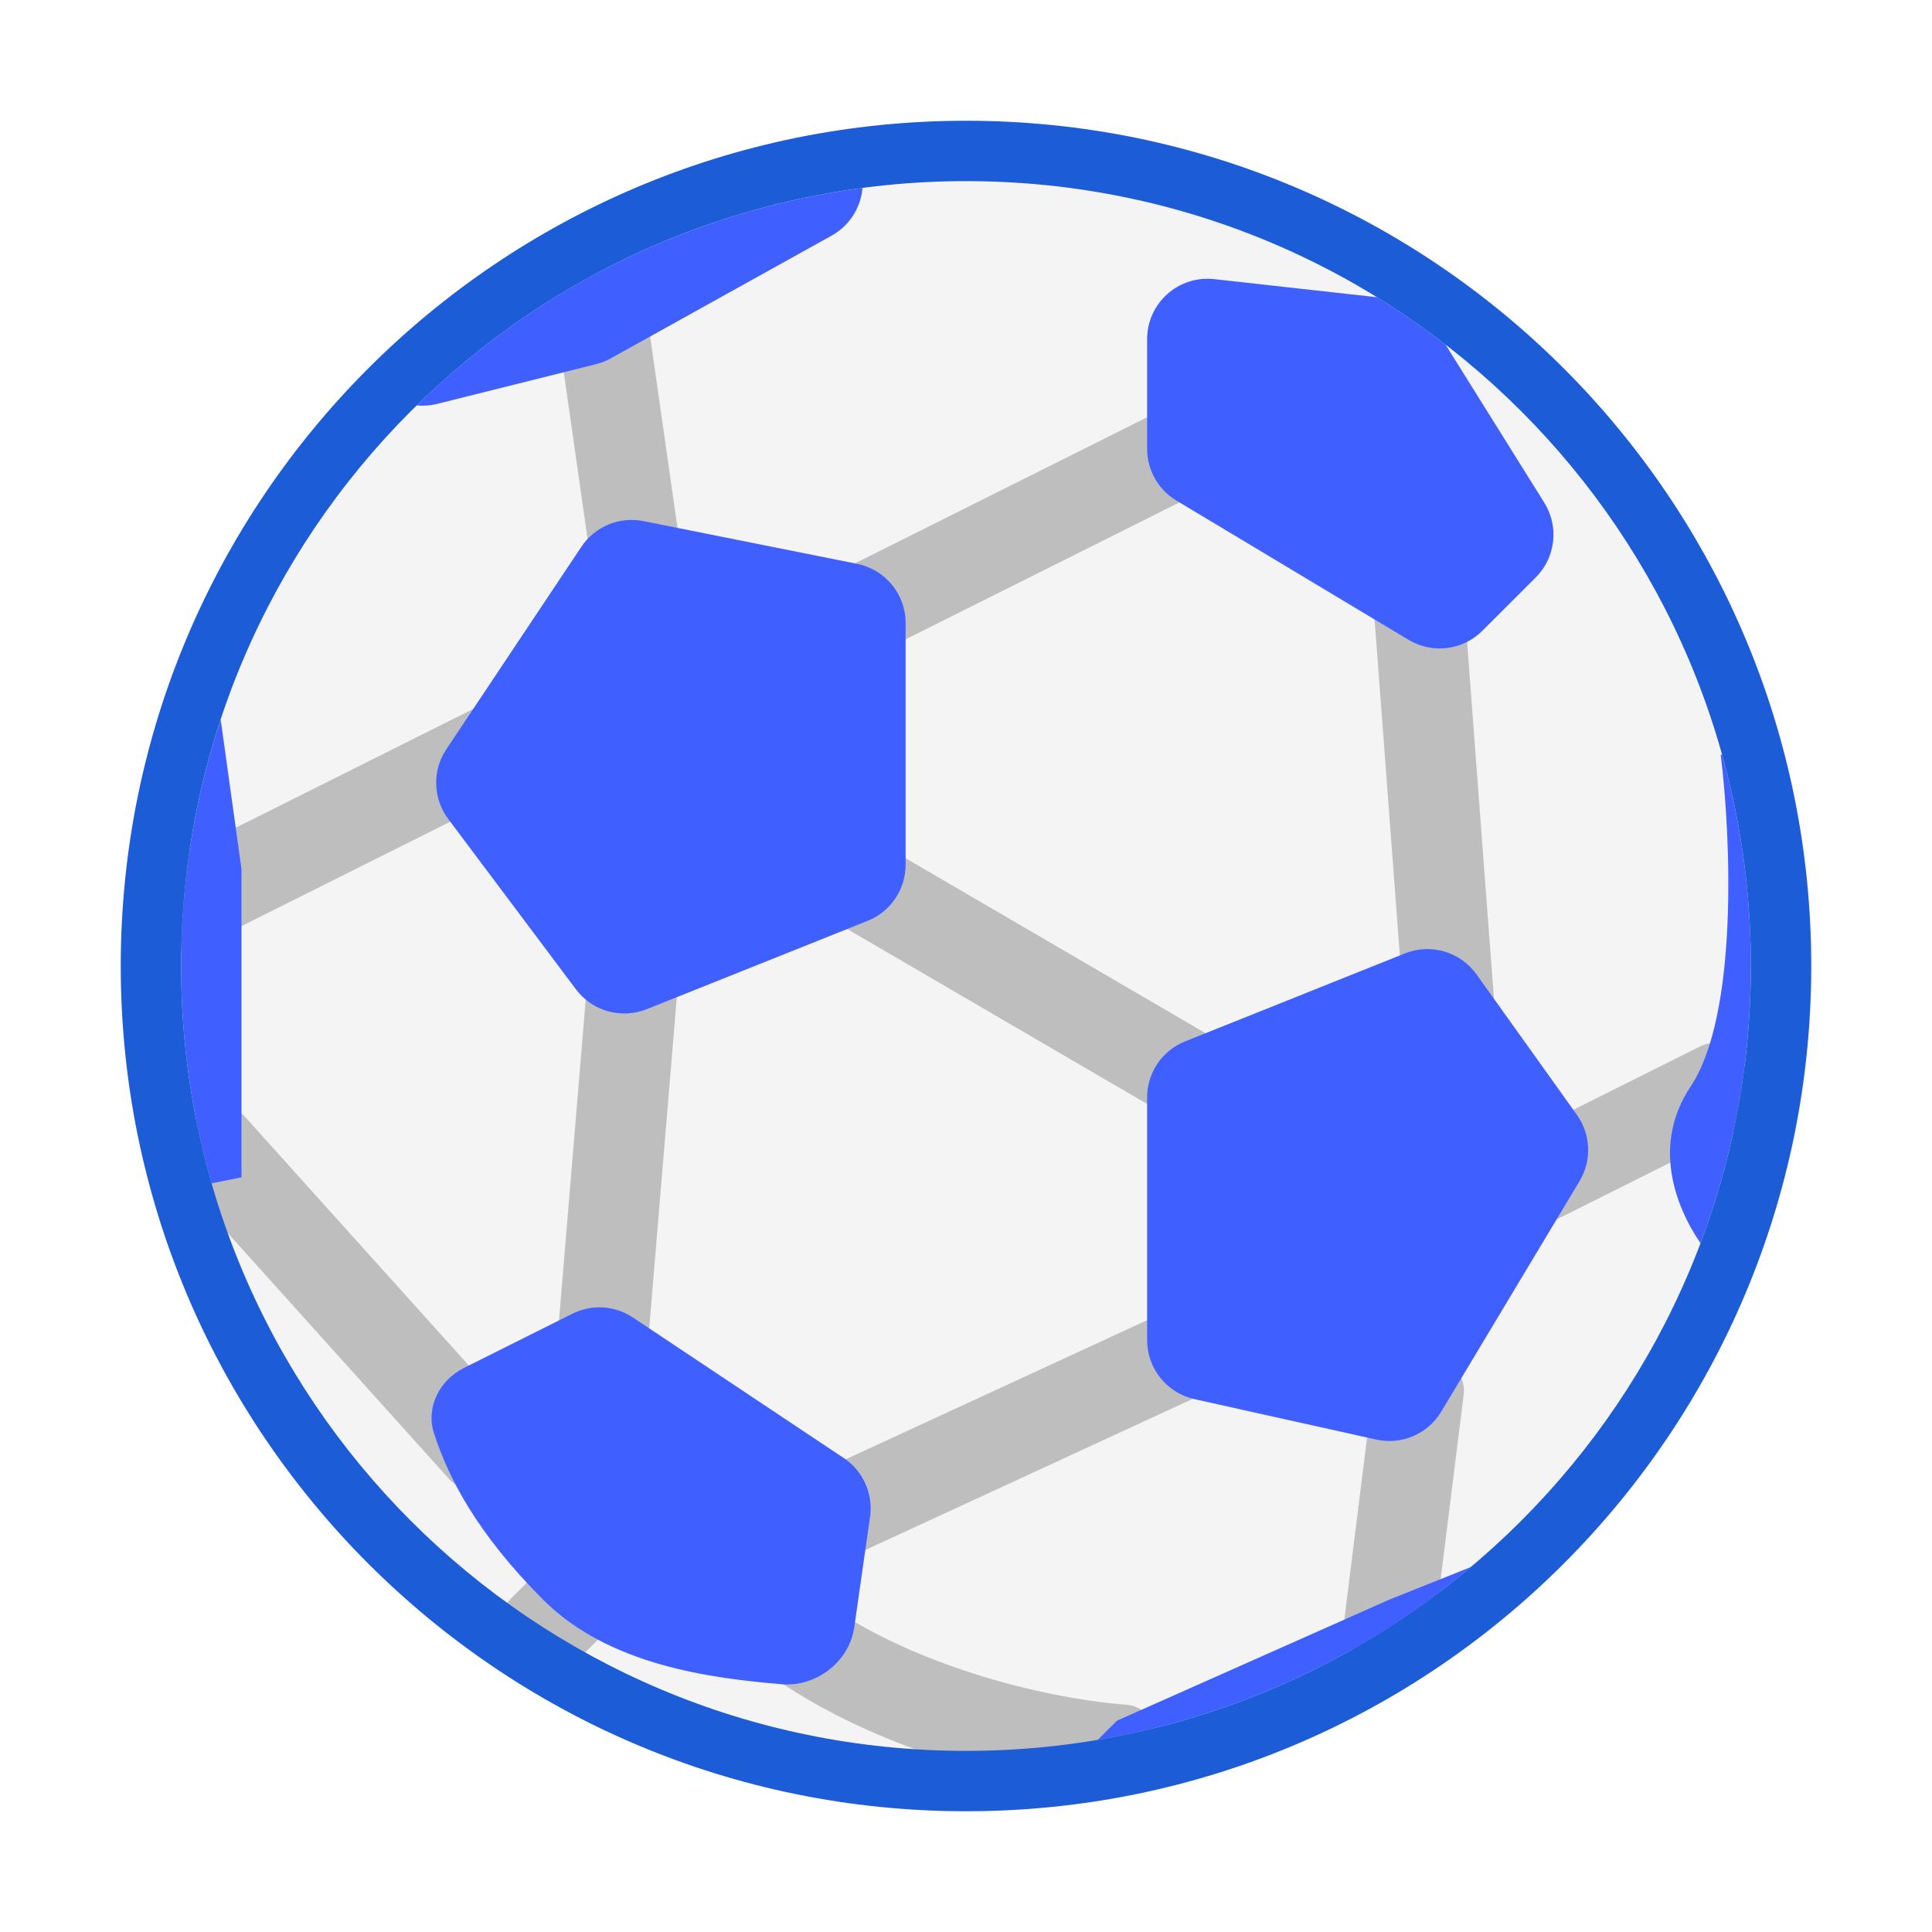
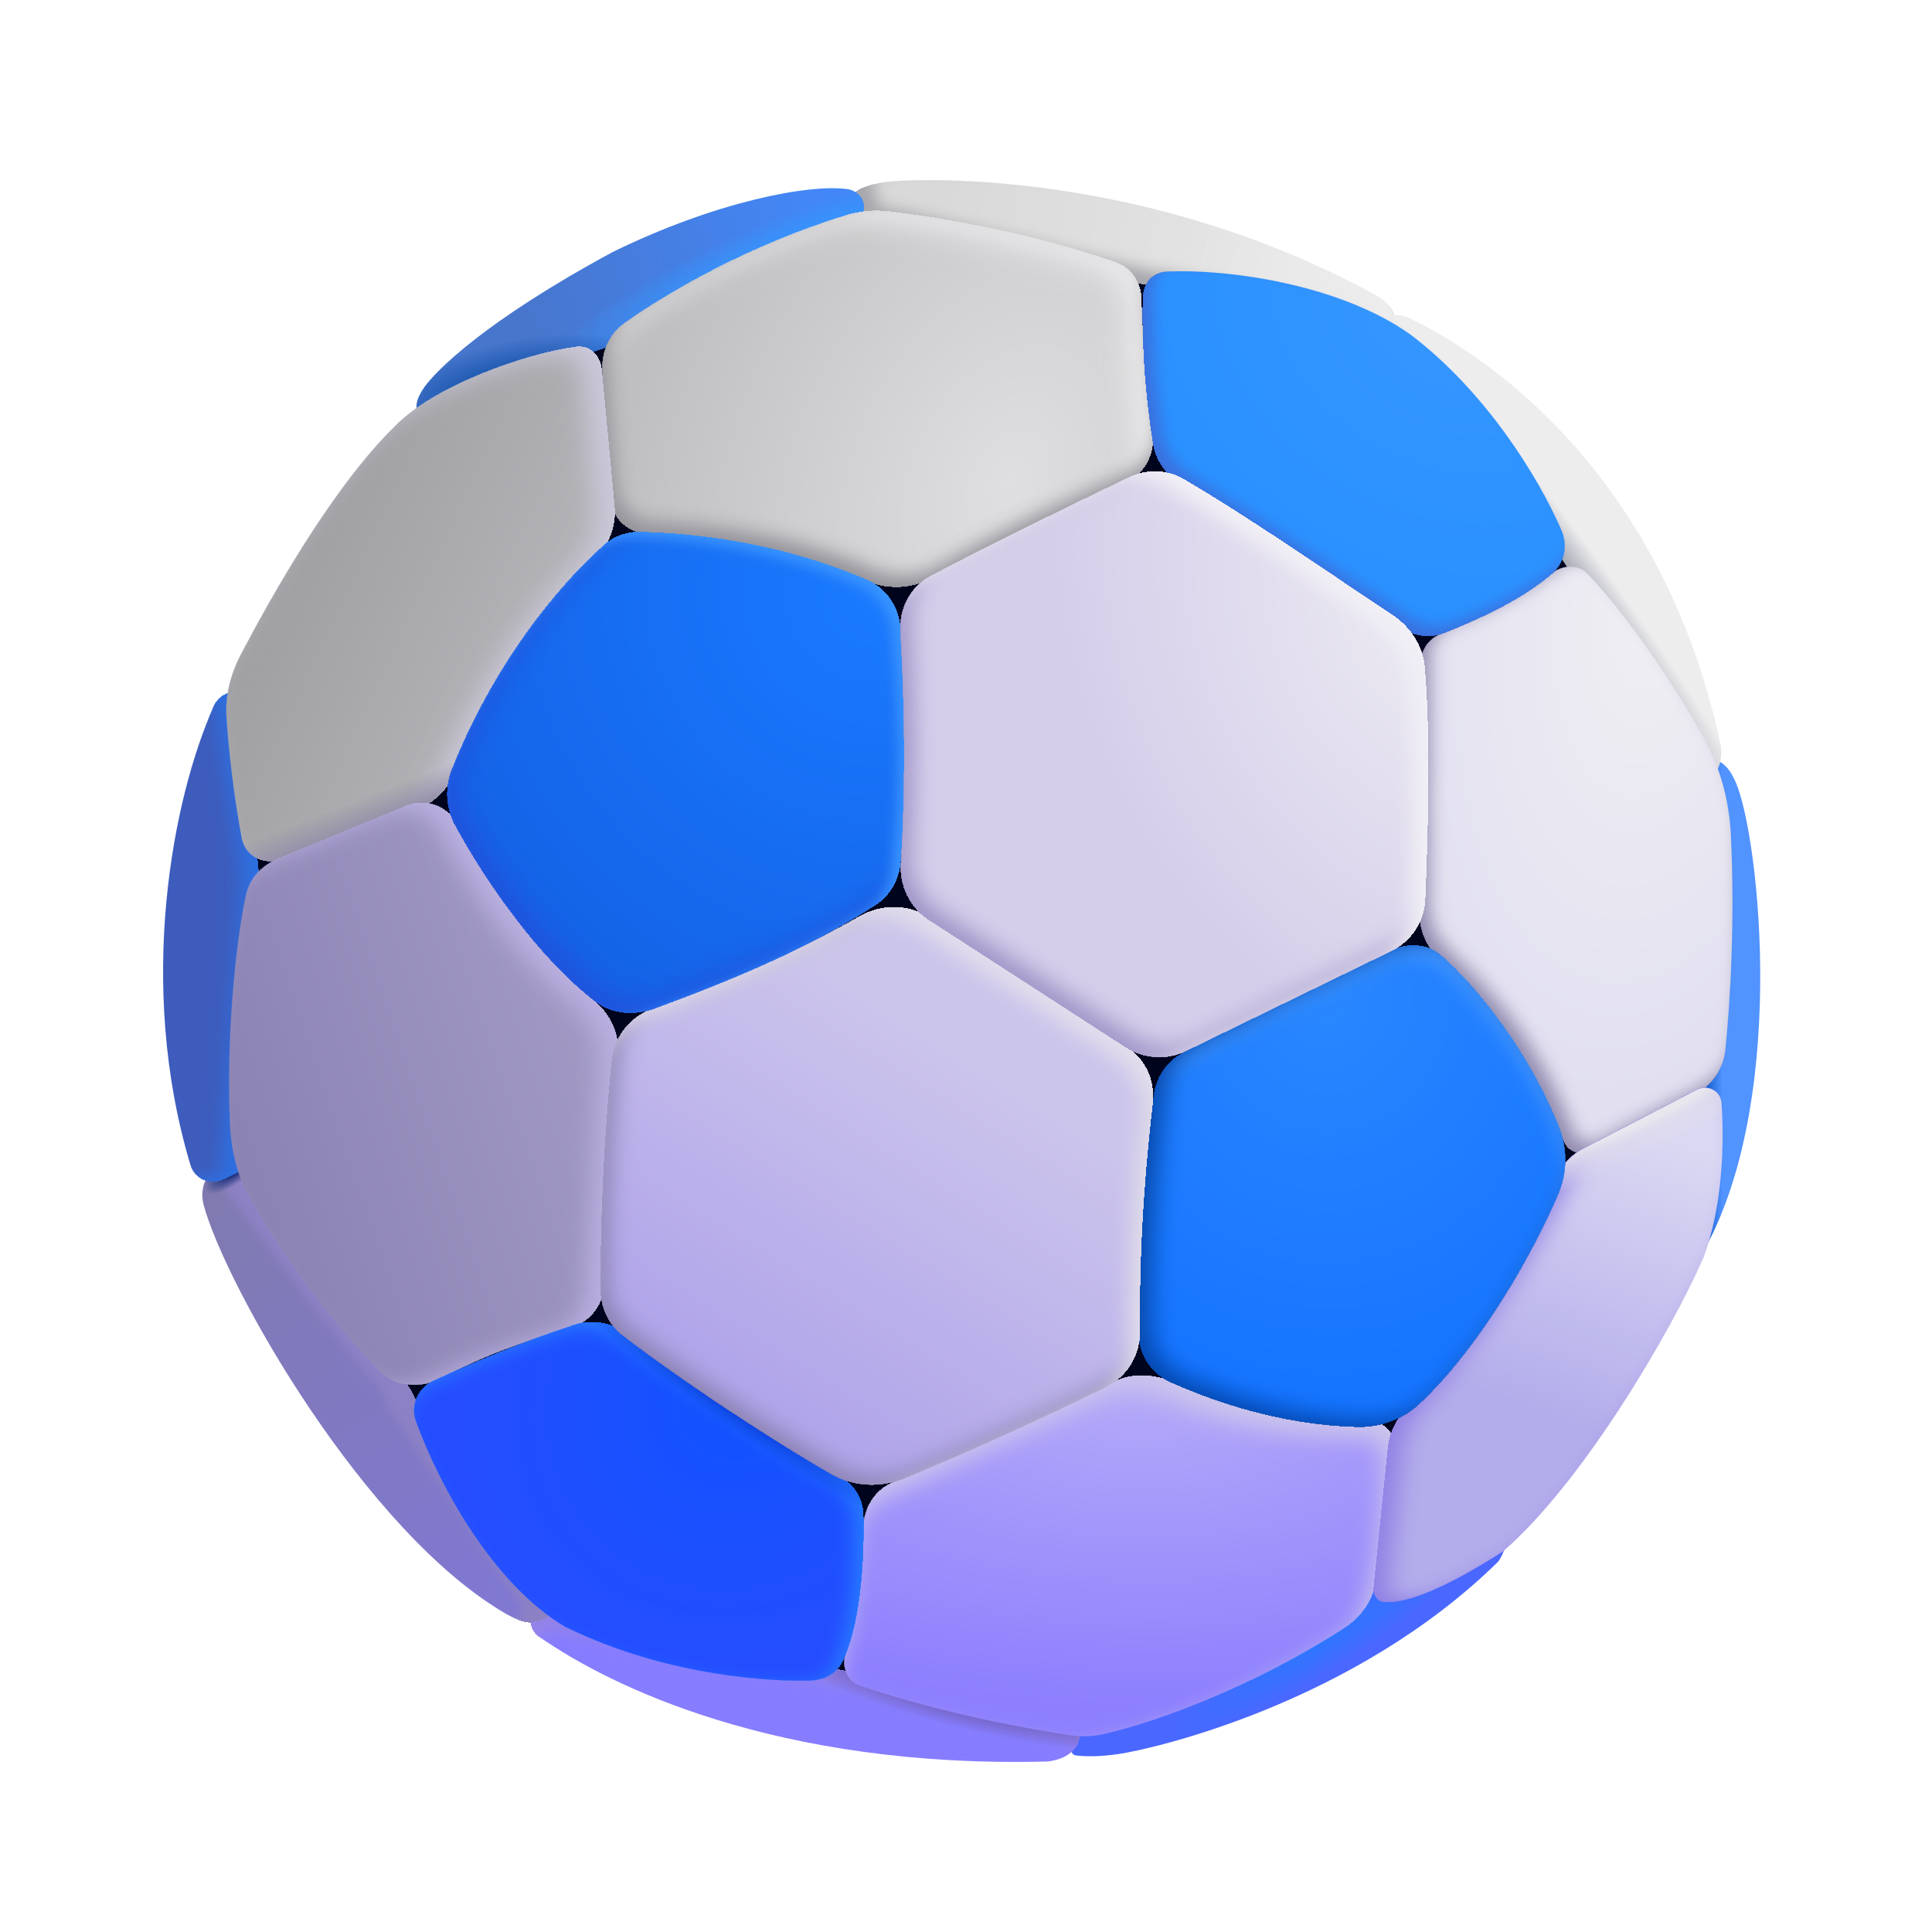
<svg xmlns="http://www.w3.org/2000/svg" width="32" height="32" viewBox="0 0 32 32" fill="none">
-   <circle cx="16" cy="16" r="13.527" fill="#F4F4F4" />
-   <path d="M10.743 5.394C10.704 5.121 10.45 4.931 10.177 4.97L9.682 5.041C9.551 5.059 9.432 5.13 9.353 5.236C9.273 5.342 9.239 5.475 9.258 5.606L9.758 9.106C9.797 9.38 10.05 9.57 10.323 9.531L10.818 9.46C10.95 9.441 11.068 9.371 11.148 9.265C11.227 9.159 11.261 9.025 11.243 8.894L10.743 5.394Z" fill="#BEBEBE" />
-   <path d="M19.836 7.053C19.712 6.806 19.412 6.706 19.165 6.829L14.165 9.329C13.918 9.453 13.818 9.753 13.941 10L14.165 10.447C14.224 10.566 14.328 10.656 14.454 10.698C14.58 10.74 14.717 10.73 14.836 10.671L19.836 8.171C19.954 8.112 20.044 8.008 20.086 7.882C20.128 7.756 20.119 7.619 20.059 7.5L19.836 7.053Z" fill="#BEBEBE" />
-   <path d="M24.248 9.944C24.238 9.812 24.176 9.689 24.076 9.602C23.975 9.516 23.844 9.473 23.712 9.483L23.213 9.52C22.938 9.541 22.732 9.781 22.752 10.056L23.252 16.703C23.262 16.835 23.324 16.958 23.425 17.044C23.525 17.131 23.656 17.174 23.788 17.164L24.287 17.126C24.562 17.105 24.769 16.865 24.748 16.59L24.248 9.944Z" fill="#BEBEBE" />
-   <path d="M9.336 11.553C9.212 11.306 8.912 11.206 8.665 11.329L2.842 14.241C2.689 14.318 2.585 14.467 2.568 14.638C2.555 14.769 2.544 14.899 2.534 15.031C2.528 15.12 2.546 15.21 2.586 15.29L2.665 15.447C2.788 15.694 3.089 15.795 3.336 15.671L9.336 12.671C9.454 12.612 9.544 12.508 9.586 12.382C9.628 12.256 9.618 12.119 9.559 12L9.336 11.553Z" fill="#BEBEBE" />
-   <path d="M14.378 13.852C14.14 13.713 13.833 13.794 13.694 14.032L13.442 14.464C13.376 14.579 13.357 14.715 13.391 14.844C13.424 14.972 13.508 15.081 13.622 15.148L19.622 18.648C19.737 18.715 19.873 18.733 20.002 18.7C20.13 18.666 20.239 18.583 20.306 18.468L20.558 18.036C20.697 17.798 20.617 17.492 20.378 17.352L14.378 13.852Z" fill="#BEBEBE" />
-   <path d="M10.293 15.481C10.16 15.47 10.029 15.512 9.928 15.598C9.827 15.684 9.764 15.806 9.753 15.938L9.253 21.938C9.23 22.213 9.434 22.455 9.71 22.478L10.208 22.519C10.34 22.53 10.471 22.488 10.572 22.403C10.674 22.317 10.737 22.195 10.748 22.062L11.248 16.062C11.271 15.787 11.066 15.546 10.791 15.523L10.293 15.481Z" fill="#BEBEBE" />
-   <path d="M28.836 17.553C28.776 17.434 28.672 17.344 28.547 17.302C28.421 17.26 28.283 17.27 28.165 17.329L25.165 18.829C24.918 18.953 24.818 19.253 24.941 19.5L25.165 19.948C25.224 20.066 25.328 20.156 25.454 20.198C25.58 20.24 25.717 20.23 25.836 20.171L28.836 18.671C29.083 18.548 29.183 18.247 29.059 18L28.836 17.553Z" fill="#BEBEBE" />
-   <path d="M4.058 18.498C3.969 18.4 3.845 18.341 3.712 18.334C3.58 18.327 3.45 18.373 3.352 18.461L3.041 18.741C2.904 18.864 2.846 19.053 2.89 19.232C2.904 19.291 2.919 19.35 2.934 19.409C2.954 19.486 2.993 19.558 3.047 19.617L7.443 24.502C7.627 24.707 7.944 24.724 8.149 24.539L8.52 24.205C8.619 24.116 8.678 23.992 8.685 23.859C8.692 23.727 8.646 23.597 8.558 23.498L4.058 18.498Z" fill="#BEBEBE" />
-   <path d="M20.849 21.564C20.794 21.443 20.693 21.35 20.568 21.304C20.444 21.258 20.306 21.264 20.186 21.319L13.686 24.319C13.566 24.375 13.472 24.476 13.426 24.6C13.38 24.725 13.386 24.862 13.441 24.983L13.651 25.437C13.767 25.688 14.064 25.797 14.315 25.681L20.814 22.681C21.065 22.566 21.175 22.268 21.059 22.018L20.849 21.564Z" fill="#BEBEBE" />
-   <path d="M23.314 22.473C23.04 22.439 22.79 22.633 22.756 22.907L22.256 26.907C22.239 27.039 22.276 27.172 22.357 27.276C22.439 27.381 22.558 27.449 22.69 27.465L22.881 27.489C22.996 27.504 23.112 27.478 23.21 27.416C23.328 27.341 23.445 27.264 23.561 27.186C23.68 27.105 23.759 26.977 23.777 26.834L24.244 23.093C24.261 22.962 24.224 22.829 24.143 22.724C24.061 22.62 23.942 22.552 23.81 22.535L23.314 22.473Z" fill="#BEBEBE" />
-   <path d="M9.677 25.97C9.583 25.876 9.456 25.823 9.323 25.823C9.191 25.823 9.064 25.876 8.97 25.97L8.459 26.481C8.353 26.587 8.3 26.735 8.315 26.884C8.33 27.033 8.411 27.168 8.536 27.251C8.683 27.349 8.833 27.444 8.984 27.536C9.181 27.656 9.435 27.626 9.598 27.463L10.03 27.031C10.226 26.835 10.226 26.519 10.03 26.323L9.677 25.97Z" fill="#BEBEBE" />
-   <path d="M13.45 26.4C13.344 26.321 13.211 26.287 13.079 26.305C12.948 26.324 12.83 26.394 12.75 26.5L12.45 26.9C12.284 27.121 12.329 27.435 12.55 27.6C13.648 28.424 14.958 28.957 16.12 29.285C16.35 29.349 16.575 29.407 16.794 29.457C16.841 29.468 16.891 29.471 16.94 29.468C17.547 29.426 18.143 29.344 18.725 29.225C18.97 29.175 19.14 28.952 19.124 28.703C19.108 28.454 18.91 28.255 18.661 28.236C18.134 28.198 17.369 28.078 16.528 27.841C15.474 27.544 14.352 27.077 13.45 26.4Z" fill="#BEBEBE" />
-   <path d="M7.243 6.689L9.872 6.032C9.957 6.011 10.039 5.978 10.115 5.936L13.774 3.903C14.074 3.737 14.258 3.436 14.286 3.112C11.427 3.489 8.861 4.794 6.901 6.715C7.012 6.726 7.127 6.718 7.243 6.689Z" fill="#3F5FFF" />
-   <path d="M3.505 19.599C3.176 18.456 3 17.249 3 16C3 14.573 3.23 13.2 3.655 11.916L4 14.398V19.5L3.505 19.599Z" fill="#3F5FFF" />
-   <path d="M24.36 25.956C22.628 27.412 20.51 28.424 18.182 28.818L18.5 28.5L23 26.5L24.36 25.956Z" fill="#3F5FFF" />
-   <path d="M28.523 12.5C28.834 13.614 29 14.787 29 16C29 17.616 28.705 19.164 28.166 20.592C27.736 19.963 27.367 18.95 28 18C28.8 16.8 28.667 13.833 28.5 12.5H28.523Z" fill="#3F5FFF" />
-   <path d="M22.808 4.923C23.2 5.165 23.579 5.427 23.942 5.707L25.578 8.325C25.825 8.72 25.767 9.233 25.438 9.563L24.552 10.448C24.228 10.772 23.724 10.834 23.331 10.598L19.485 8.291C19.184 8.111 19 7.785 19 7.434V5.617C19 5.021 19.518 4.558 20.11 4.623L22.808 4.923Z" fill="#3F5FFF" />
-   <path d="M9.629 9.057L7.392 12.411C7.157 12.764 7.17 13.227 7.425 13.566L9.54 16.387C9.811 16.749 10.292 16.883 10.712 16.715L14.371 15.252C14.751 15.1 15 14.732 15 14.323V10.32C15 9.843 14.664 9.433 14.196 9.339L10.657 8.631C10.259 8.552 9.853 8.72 9.629 9.057Z" fill="#3F5FFF" />
-   <path d="M14.411 25.124L14.149 26.953C14.068 27.522 13.521 27.944 12.949 27.896C11.778 27.798 10.084 27.584 9 26.5C7.901 25.401 7.428 24.481 7.188 23.739C7.05 23.31 7.28 22.86 7.683 22.658L9.481 21.759C9.802 21.599 10.184 21.623 10.483 21.822L13.976 24.15C14.296 24.364 14.465 24.743 14.411 25.124Z" fill="#3F5FFF" />
-   <path d="M19 22.198V18.177C19 17.768 19.249 17.4 19.629 17.249L23.271 15.791C23.699 15.62 24.188 15.764 24.456 16.139L26.119 18.466C26.35 18.791 26.367 19.221 26.163 19.562L23.871 23.382C23.649 23.751 23.217 23.937 22.796 23.844L19.783 23.174C19.326 23.072 19 22.666 19 22.198Z" fill="#3F5FFF" />
-   <path fill-rule="evenodd" clip-rule="evenodd" d="M30 16C30 23.732 23.732 30 16 30C8.268 30 2 23.732 2 16C2 8.268 8.268 2 16 2C23.732 2 30 8.268 30 16ZM16 29C23.18 29 29 23.18 29 16C29 8.82 23.18 3 16 3C8.82 3 3 8.82 3 16C3 23.18 8.82 29 16 29Z" fill="#1C5CD7" />
+   <circle cx="16.047" cy="16" r="12.778" fill="#00041D" />
+   <g filter="url(#filter0_i_18_1660)">
+     <path d="M14.786 3.004C14.379 3.042 14.194 3.155 14.153 3.207C14.303 3.313 14.293 3.512 14.27 3.598L18.879 4.692L23.098 5.457C23.137 5.293 23.106 5.074 22.778 4.887C19.028 2.824 15.293 2.957 14.786 3.004Z" fill="url(#paint0_linear_18_1660)" />
+   </g>
+   <path d="M14.786 3.004C14.379 3.042 14.194 3.155 14.153 3.207C14.303 3.313 14.293 3.512 14.27 3.598L18.879 4.692L23.098 5.457C23.137 5.293 23.106 5.074 22.778 4.887C19.028 2.824 15.293 2.957 14.786 3.004Z" fill="url(#paint1_radial_18_1660)" />
+   <g filter="url(#filter1_i_18_1660)">
+     <path d="M3.375 19.965C3.312 19.73 3.39 19.569 3.418 19.524L3.981 19.395C4.786 20.476 6.439 22.671 6.614 22.809C6.789 22.946 6.885 23.184 6.911 23.285L9.176 26.653C9.129 26.798 8.907 27.02 8.395 26.738C6.051 25.395 3.739 21.301 3.375 19.965Z" fill="url(#paint2_linear_18_1660)" />
+   </g>
+   <path d="M3.375 19.965C3.312 19.73 3.39 19.569 3.418 19.524L3.981 19.395C4.786 20.476 6.439 22.671 6.614 22.809C6.789 22.946 6.885 23.184 6.911 23.285L9.176 26.653C9.129 26.798 8.907 27.02 8.395 26.738C6.051 25.395 3.739 21.301 3.375 19.965Z" fill="url(#paint3_radial_18_1660)" />
+   <path d="M7.028 6.414C6.878 6.627 6.895 6.744 6.903 6.778L10.004 5.77L14.286 3.563C14.386 3.257 14.136 3.144 14.039 3.133C13.403 3.043 11.848 3.34 10.145 4.176C8.012 5.328 7.215 6.149 7.028 6.414Z" fill="url(#paint4_linear_18_1660)" />
+   <path d="M7.028 6.414C6.878 6.627 6.895 6.744 6.903 6.778L10.004 5.77L14.286 3.563C14.386 3.257 14.136 3.144 14.039 3.133C13.403 3.043 11.848 3.34 10.145 4.176C8.012 5.328 7.215 6.149 7.028 6.414Z" fill="url(#paint5_radial_18_1660)" />
+   <path d="M7.028 6.414C6.878 6.627 6.895 6.744 6.903 6.778L10.004 5.77L14.286 3.563C14.386 3.257 14.136 3.144 14.039 3.133C13.403 3.043 11.848 3.34 10.145 4.176C8.012 5.328 7.215 6.149 7.028 6.414Z" fill="url(#paint6_radial_18_1660)" />
+   <path d="M17.758 28.946L17.91 28.672L24.817 25.278C24.929 25.374 25.02 25.559 24.817 25.863C22.434 28.207 19.114 28.965 18.535 29.051C18.202 29.101 17.959 29.094 17.818 29.075C17.756 29.067 17.728 29 17.758 28.946Z" fill="url(#paint7_radial_18_1660)" />
+   <path d="M28.715 12.887C28.622 12.684 28.487 12.606 28.422 12.59L28.247 17.356V20.668C29.66 18.067 29.098 13.567 28.715 12.887Z" fill="url(#paint8_linear_18_1660)" />
+   <path d="M23.379 5.285C23.142 5.16 22.941 5.254 22.852 5.285L25.543 8.762L28.309 12.949C28.534 12.712 28.523 12.447 28.497 12.332C27.387 7.129 23.676 5.442 23.379 5.285Z" fill="#EDEDEE" />
+   <path d="M23.379 5.285C23.142 5.16 22.941 5.254 22.852 5.285L25.543 8.762L28.309 12.949C28.534 12.712 28.523 12.447 28.497 12.332C27.387 7.129 23.676 5.442 23.379 5.285Z" fill="url(#paint9_radial_18_1660)" />
+   <g filter="url(#filter2_i_18_1660)">
+     <path d="M3.155 19.297C2.25 16.288 2.868 13.195 3.539 11.703C3.594 11.58 3.705 11.495 3.836 11.465L4.25 14.172C4.284 14.393 4.293 14.617 4.277 14.84L3.95 19.407L3.696 19.529C3.481 19.632 3.223 19.526 3.155 19.297Z" fill="#3D5CBC" />
+   </g>
+   <g filter="url(#filter3_ii_18_1660)">
+     <path d="M14.016 3.568C12.411 4.062 11.081 4.833 10.347 5.353C10.104 5.525 9.972 5.809 9.979 6.107C9.999 6.928 10.068 7.772 10.135 8.319C10.172 8.617 10.428 8.823 10.728 8.835C12.335 8.904 13.582 9.281 14.325 9.607C14.67 9.758 15.074 9.762 15.403 9.577C16.492 8.965 17.767 8.366 18.607 8.011C18.932 7.873 19.131 7.536 19.086 7.185C18.975 6.324 18.918 5.617 18.901 4.947C18.894 4.68 18.732 4.438 18.48 4.35C17.094 3.862 15.616 3.614 14.739 3.506C14.496 3.476 14.25 3.497 14.016 3.568Z" fill="url(#paint10_radial_18_1660)" />
+   </g>
+   <g filter="url(#filter4_i_18_1660)">
+     <path d="M3.998 10.822C5.172 8.595 6.048 7.54 6.52 7.082C7.179 6.384 8.733 5.849 9.545 5.747C9.769 5.718 9.941 5.895 9.962 6.12L10.175 8.396C10.205 8.714 10.079 9.025 9.853 9.252C8.677 10.437 7.936 11.911 7.594 12.697C7.443 13.045 7.164 13.329 6.806 13.457L4.638 14.233C4.361 14.332 4.059 14.171 4.004 13.882C3.877 13.21 3.783 12.406 3.751 11.856C3.73 11.494 3.829 11.142 3.998 10.822Z" fill="url(#paint11_linear_18_1660)" />
+   </g>
+   <path d="M3.998 10.822C5.172 8.595 6.048 7.54 6.52 7.082C7.179 6.384 8.733 5.849 9.545 5.747C9.769 5.718 9.941 5.895 9.962 6.12L10.175 8.396C10.205 8.714 10.079 9.025 9.853 9.252C8.677 10.437 7.936 11.911 7.594 12.697C7.443 13.045 7.164 13.329 6.806 13.457L4.638 14.233C4.361 14.332 4.059 14.171 4.004 13.882C3.877 13.21 3.783 12.406 3.751 11.856C3.73 11.494 3.829 11.142 3.998 10.822Z" fill="url(#paint12_linear_18_1660)" />
+   <g filter="url(#filter5_i_18_1660)">
+     <path d="M17.348 29.176C12.856 29.293 10.08 27.913 8.95 27.121C8.825 27.037 8.796 26.914 8.801 26.871C8.976 26.865 9.088 26.789 9.114 26.758L13.95 27.668L17.871 28.645C17.91 28.791 17.842 29.12 17.348 29.176Z" fill="#867CFF" />
+   </g>
+   <path d="M17.348 29.176C12.856 29.293 10.08 27.913 8.95 27.121C8.825 27.037 8.796 26.914 8.801 26.871C8.976 26.865 9.088 26.789 9.114 26.758L13.95 27.668L17.871 28.645C17.91 28.791 17.842 29.12 17.348 29.176Z" fill="url(#paint13_radial_18_1660)" />
+   <g filter="url(#filter6_i_18_1660)">
+     <path d="M23.515 15.125L23.538 10.972C23.539 10.763 23.67 10.578 23.864 10.501C24.8 10.129 25.368 9.771 25.7 9.5C25.878 9.355 26.146 9.339 26.303 9.507C27.016 10.269 27.71 11.326 28.173 12.124C28.475 12.646 28.64 13.234 28.669 13.836C28.736 15.258 28.66 16.566 28.578 17.381C28.547 17.7 28.353 17.977 28.07 18.128L26.335 19.057C26.168 19.147 25.961 19.061 25.897 18.882C25.38 17.445 24.483 16.467 23.877 15.918C23.652 15.714 23.513 15.429 23.515 15.125Z" fill="url(#paint14_radial_18_1660)" />
+   </g>
+   <g filter="url(#filter7_i_18_1660)">
+     <path d="M14.008 27.385C14.236 26.698 14.303 25.919 14.299 25.336C14.296 25.012 14.47 24.702 14.765 24.568L18.482 22.876C18.797 22.732 19.161 22.769 19.473 22.918C20.564 23.439 21.978 23.581 22.711 23.561C22.9 23.555 23.075 23.705 23.071 23.894C23.047 25.05 22.912 25.814 22.751 26.334C22.67 26.598 22.487 26.817 22.255 26.968C20.814 27.902 19.19 28.517 18.266 28.723C18.078 28.765 17.884 28.765 17.693 28.735C16.153 28.5 14.929 28.153 14.247 27.919C14.032 27.845 13.936 27.601 14.008 27.385Z" fill="url(#paint15_radial_18_1660)" />
+   </g>
+   <g filter="url(#filter8_i_18_1660)">
+     <path d="M6.734 13.349L4.602 14.226C4.341 14.333 4.135 14.546 4.075 14.822C3.881 15.715 3.749 17.303 3.81 18.627C3.829 19.039 3.921 19.446 4.117 19.808C4.63 20.761 5.592 22.005 6.288 22.705C6.568 22.988 6.994 22.997 7.344 22.809C7.971 22.471 8.538 22.263 9.461 21.983C9.763 21.891 9.978 21.623 9.998 21.308L10.236 17.463C10.257 17.119 10.097 16.792 9.832 16.572C8.709 15.634 8.006 14.502 7.594 13.684C7.435 13.367 7.062 13.214 6.734 13.349Z" fill="url(#paint16_linear_18_1660)" />
+   </g>
+   <g filter="url(#filter9_i_18_1660)">
+     <path d="M25.772 19.504C24.977 21.186 23.878 22.654 23.249 23.387C23.108 23.552 23.016 23.754 22.994 23.97L22.758 26.284C22.746 26.399 22.803 26.516 22.919 26.528C23.205 26.558 23.767 26.416 24.887 25.7C26.239 24.535 27.715 21.981 28.215 20.825C28.529 20.005 28.563 18.945 28.513 18.27C28.498 18.067 28.282 17.959 28.102 18.052L26.231 19.022C26.029 19.127 25.869 19.298 25.772 19.504Z" fill="url(#paint17_radial_18_1660)" />
+   </g>
+   <path d="M25.772 19.504C24.977 21.186 23.878 22.654 23.249 23.387C23.108 23.552 23.016 23.754 22.994 23.97L22.758 26.284C22.746 26.399 22.803 26.516 22.919 26.528C23.205 26.558 23.767 26.416 24.887 25.7C26.239 24.535 27.715 21.981 28.215 20.825C28.529 20.005 28.563 18.945 28.513 18.27C28.498 18.067 28.282 17.959 28.102 18.052L26.231 19.022C26.029 19.127 25.869 19.298 25.772 19.504Z" fill="url(#paint18_radial_18_1660)" />
+   <g filter="url(#filter10_ii_18_1660)">
+     <path d="M23.081 15.727C21.959 16.19 20.386 16.993 19.566 17.459C19.315 17.602 19.151 17.856 19.115 18.142C18.924 19.627 18.845 21.142 18.866 22.104C18.874 22.447 19.078 22.75 19.391 22.89C20.671 23.459 21.737 23.611 22.481 23.631C22.859 23.641 23.228 23.511 23.504 23.253C24.538 22.288 25.402 20.728 25.808 19.777C25.957 19.426 25.963 19.033 25.822 18.677C25.327 17.424 24.462 16.344 23.863 15.826C23.646 15.639 23.345 15.618 23.081 15.727Z" fill="url(#paint19_radial_18_1660)" />
+   </g>
+   <g filter="url(#filter11_i_18_1660)">
+     <path d="M9.513 21.946C8.643 22.229 7.759 22.603 7.177 22.874C6.923 22.992 6.794 23.275 6.889 23.539C7.271 24.597 8.163 26.234 9.356 26.942C10.859 27.681 12.47 27.851 13.39 27.836C13.614 27.833 13.833 27.741 13.937 27.542C14.238 26.962 14.317 25.897 14.297 25.089C14.29 24.843 14.158 24.619 13.954 24.483L10.344 22.067C10.099 21.904 9.793 21.854 9.513 21.946Z" fill="url(#paint20_radial_18_1660)" />
+   </g>
+   <path d="M9.513 21.946C8.643 22.229 7.759 22.603 7.177 22.874C6.923 22.992 6.794 23.275 6.889 23.539C7.271 24.597 8.163 26.234 9.356 26.942C10.859 27.681 12.47 27.851 13.39 27.836C13.614 27.833 13.833 27.741 13.937 27.542C14.238 26.962 14.317 25.897 14.297 25.089C14.29 24.843 14.158 24.619 13.954 24.483L10.344 22.067C10.099 21.904 9.793 21.854 9.513 21.946Z" fill="url(#paint21_radial_18_1660)" />
+   <g filter="url(#filter12_ii_18_1660)">
+     <path d="M14.22 15.19C13.193 15.787 11.792 16.356 10.808 16.712C10.447 16.843 10.182 17.16 10.142 17.542C9.989 19.001 9.946 20.504 9.954 21.39C9.957 21.676 10.092 21.944 10.32 22.118C11.357 22.911 12.785 23.846 13.772 24.413C14.14 24.624 14.581 24.645 14.973 24.484C16.056 24.038 17.381 23.433 18.336 22.956C18.68 22.784 18.883 22.424 18.878 22.039C18.858 20.502 18.992 19.102 19.088 18.279C19.13 17.916 18.977 17.559 18.674 17.355C17.841 16.793 16.396 15.863 15.378 15.197C15.03 14.969 14.579 14.98 14.22 15.19Z" fill="url(#paint22_linear_18_1660)" />
+   </g>
+   <g filter="url(#filter13_ii_18_1660)">
+     <path d="M7.487 12.749C8.172 11.021 9.223 9.729 10.007 9.03C10.173 8.882 10.393 8.807 10.616 8.814C12.345 8.864 13.599 9.284 14.355 9.608C14.671 9.744 14.879 10.048 14.909 10.391C15.077 12.309 15.003 13.441 14.908 14.307C14.878 14.582 14.733 14.832 14.501 14.984C13.369 15.727 11.989 16.278 10.85 16.698C10.521 16.82 10.15 16.801 9.87 16.588C8.936 15.878 8.029 14.572 7.535 13.652C7.386 13.373 7.371 13.043 7.487 12.749Z" fill="url(#paint23_radial_18_1660)" />
+   </g>
+   <g filter="url(#filter14_i_18_1660)">
+     <path d="M19.103 7.342C18.934 6.28 18.919 5.402 18.935 4.924C18.943 4.673 19.102 4.507 19.353 4.497C20.327 4.457 22.181 4.701 23.364 5.543C24.607 6.486 25.485 7.904 25.864 8.787C25.968 9.031 25.917 9.313 25.717 9.488C25.194 9.945 24.456 10.265 23.93 10.476C23.703 10.568 23.444 10.541 23.239 10.408L19.533 7.994C19.305 7.846 19.145 7.611 19.103 7.342Z" fill="url(#paint24_radial_18_1660)" />
+   </g>
+   <g filter="url(#filter15_ii_18_1660)">
+     <path d="M14.924 14.303C15.021 12.739 14.966 11.334 14.916 10.452C14.895 10.076 15.083 9.72 15.416 9.544C16.33 9.057 17.765 8.357 18.705 7.908C18.991 7.771 19.326 7.779 19.6 7.939C20.696 8.579 22.051 9.523 23.058 10.19C23.356 10.387 23.563 10.698 23.594 11.053C23.692 12.201 23.648 13.802 23.602 14.898C23.586 15.262 23.37 15.588 23.042 15.748L19.637 17.406C19.322 17.559 18.95 17.536 18.656 17.346L15.384 15.229C15.074 15.028 14.901 14.672 14.924 14.303Z" fill="url(#paint25_radial_18_1660)" />
+   </g>
+   <defs>
+     <filter id="filter0_i_18_1660" x="14.153" y="2.784" width="9.209" height="2.674" filterUnits="userSpaceOnUse" color-interpolation-filters="sRGB">
+       <feFlood flood-opacity="0" result="BackgroundImageFix" />
+       <feBlend mode="normal" in="SourceGraphic" in2="BackgroundImageFix" result="shape" />
+       <feColorMatrix in="SourceAlpha" type="matrix" values="0 0 0 0 0 0 0 0 0 0 0 0 0 0 0 0 0 0 127 0" result="hardAlpha" />
+       <feOffset dx="0.25" dy="-0.2" />
+       <feGaussianBlur stdDeviation="0.125" />
+       <feComposite in2="hardAlpha" operator="arithmetic" k2="-1" k3="1" />
+       <feColorMatrix type="matrix" values="0 0 0 0 0.651 0 0 0 0 0.651 0 0 0 0 0.671 0 0 0 1 0" />
+       <feBlend mode="normal" in2="shape" result="effect1_innerShadow_18_1660" />
+     </filter>
+     <filter id="filter1_i_18_1660" x="3.201" y="19.395" width="5.975" height="7.479" filterUnits="userSpaceOnUse" color-interpolation-filters="sRGB">
+       <feFlood flood-opacity="0" result="BackgroundImageFix" />
+       <feBlend mode="normal" in="SourceGraphic" in2="BackgroundImageFix" result="shape" />
+       <feColorMatrix in="SourceAlpha" type="matrix" values="0 0 0 0 0 0 0 0 0 0 0 0 0 0 0 0 0 0 127 0" result="hardAlpha" />
+       <feOffset dx="-0.5" />
+       <feGaussianBlur stdDeviation="0.075" />
+       <feComposite in2="hardAlpha" operator="arithmetic" k2="-1" k3="1" />
+       <feColorMatrix type="matrix" values="0 0 0 0 0.549 0 0 0 0 0.506 0 0 0 0 0.769 0 0 0 1 0" />
+       <feBlend mode="normal" in2="shape" result="effect1_innerShadow_18_1660" />
+     </filter>
+     <filter id="filter2_i_18_1660" x="2.401" y="11.465" width="1.883" height="8.103" filterUnits="userSpaceOnUse" color-interpolation-filters="sRGB">
+       <feFlood flood-opacity="0" result="BackgroundImageFix" />
+       <feBlend mode="normal" in="SourceGraphic" in2="BackgroundImageFix" result="shape" />
+       <feColorMatrix in="SourceAlpha" type="matrix" values="0 0 0 0 0 0 0 0 0 0 0 0 0 0 0 0 0 0 127 0" result="hardAlpha" />
+       <feOffset dx="-0.3" />
+       <feGaussianBlur stdDeviation="0.15" />
+       <feComposite in2="hardAlpha" operator="arithmetic" k2="-1" k3="1" />
+       <feColorMatrix type="matrix" values="0 0 0 0 0.176 0 0 0 0 0.434 0 0 0 0 0.879 0 0 0 1 0" />
+       <feBlend mode="normal" in2="shape" result="effect1_innerShadow_18_1660" />
+     </filter>
+     <filter id="filter3_ii_18_1660" x="9.729" y="3.293" width="9.464" height="6.575" filterUnits="userSpaceOnUse" color-interpolation-filters="sRGB">
+       <feFlood flood-opacity="0" result="BackgroundImageFix" />
+       <feBlend mode="normal" in="SourceGraphic" in2="BackgroundImageFix" result="shape" />
+       <feColorMatrix in="SourceAlpha" type="matrix" values="0 0 0 0 0 0 0 0 0 0 0 0 0 0 0 0 0 0 127 0" result="hardAlpha" />
+       <feOffset dx="-0.25" dy="0.15" />
+       <feGaussianBlur stdDeviation="0.25" />
+       <feComposite in2="hardAlpha" operator="arithmetic" k2="-1" k3="1" />
+       <feColorMatrix type="matrix" values="0 0 0 0 0.925 0 0 0 0 0.922 0 0 0 0 0.929 0 0 0 1 0" />
+       <feBlend mode="normal" in2="shape" result="effect1_innerShadow_18_1660" />
+       <feColorMatrix in="SourceAlpha" type="matrix" values="0 0 0 0 0 0 0 0 0 0 0 0 0 0 0 0 0 0 127 0" result="hardAlpha" />
+       <feOffset dx="0.1" dy="-0.2" />
+       <feGaussianBlur stdDeviation="0.15" />
+       <feComposite in2="hardAlpha" operator="arithmetic" k2="-1" k3="1" />
+       <feColorMatrix type="matrix" values="0 0 0 0 0.58 0 0 0 0 0.573 0 0 0 0 0.6 0 0 0 1 0" />
+       <feBlend mode="normal" in2="effect1_innerShadow_18_1660" result="effect2_innerShadow_18_1660" />
+     </filter>
+     <filter id="filter4_i_18_1660" x="3.448" y="5.744" width="6.732" height="8.619" filterUnits="userSpaceOnUse" color-interpolation-filters="sRGB">
+       <feFlood flood-opacity="0" result="BackgroundImageFix" />
+       <feBlend mode="normal" in="SourceGraphic" in2="BackgroundImageFix" result="shape" />
+       <feColorMatrix in="SourceAlpha" type="matrix" values="0 0 0 0 0 0 0 0 0 0 0 0 0 0 0 0 0 0 127 0" result="hardAlpha" />
+       <feOffset dx="-0.3" dy="0.1" />
+       <feGaussianBlur stdDeviation="0.225" />
+       <feComposite in2="hardAlpha" operator="arithmetic" k2="-1" k3="1" />
+       <feColorMatrix type="matrix" values="0 0 0 0 0.796 0 0 0 0 0.788 0 0 0 0 0.859 0 0 0 1 0" />
+       <feBlend mode="normal" in2="shape" result="effect1_innerShadow_18_1660" />
+     </filter>
+     <filter id="filter5_i_18_1660" x="8.801" y="26.758" width="9.08" height="2.675" filterUnits="userSpaceOnUse" color-interpolation-filters="sRGB">
+       <feFlood flood-opacity="0" result="BackgroundImageFix" />
+       <feBlend mode="normal" in="SourceGraphic" in2="BackgroundImageFix" result="shape" />
+       <feColorMatrix in="SourceAlpha" type="matrix" values="0 0 0 0 0 0 0 0 0 0 0 0 0 0 0 0 0 0 127 0" result="hardAlpha" />
+       <feOffset dy="0.25" />
+       <feGaussianBlur stdDeviation="0.125" />
+       <feComposite in2="hardAlpha" operator="arithmetic" k2="-1" k3="1" />
+       <feColorMatrix type="matrix" values="0 0 0 0 0.576 0 0 0 0 0.514 0 0 0 0 0.91 0 0 0 1 0" />
+       <feBlend mode="normal" in2="shape" result="effect1_innerShadow_18_1660" />
+     </filter>
+     <filter id="filter6_i_18_1660" x="23.515" y="9.236" width="5.33" height="9.857" filterUnits="userSpaceOnUse" color-interpolation-filters="sRGB">
+       <feFlood flood-opacity="0" result="BackgroundImageFix" />
+       <feBlend mode="normal" in="SourceGraphic" in2="BackgroundImageFix" result="shape" />
+       <feColorMatrix in="SourceAlpha" type="matrix" values="0 0 0 0 0 0 0 0 0 0 0 0 0 0 0 0 0 0 127 0" result="hardAlpha" />
+       <feOffset dx="0.15" dy="-0.15" />
+       <feGaussianBlur stdDeviation="0.15" />
+       <feComposite in2="hardAlpha" operator="arithmetic" k2="-1" k3="1" />
+       <feColorMatrix type="matrix" values="0 0 0 0 0.565 0 0 0 0 0.541 0 0 0 0 0.682 0 0 0 1 0" />
+       <feBlend mode="normal" in2="shape" result="effect1_innerShadow_18_1660" />
+     </filter>
+     <filter id="filter7_i_18_1660" x="13.834" y="22.785" width="9.237" height="6.221" filterUnits="userSpaceOnUse" color-interpolation-filters="sRGB">
+       <feFlood flood-opacity="0" result="BackgroundImageFix" />
+       <feBlend mode="normal" in="SourceGraphic" in2="BackgroundImageFix" result="shape" />
+       <feColorMatrix in="SourceAlpha" type="matrix" values="0 0 0 0 0 0 0 0 0 0 0 0 0 0 0 0 0 0 127 0" result="hardAlpha" />
+       <feOffset dx="-0.15" dy="0.25" />
+       <feGaussianBlur stdDeviation="0.2" />
+       <feComposite in2="hardAlpha" operator="arithmetic" k2="-1" k3="1" />
+       <feColorMatrix type="matrix" values="0 0 0 0 0.8 0 0 0 0 0.773 0 0 0 0 0.925 0 0 0 1 0" />
+       <feBlend mode="normal" in2="shape" result="effect1_innerShadow_18_1660" />
+     </filter>
+     <filter id="filter8_i_18_1660" x="3.495" y="13.3" width="6.742" height="9.736" filterUnits="userSpaceOnUse" color-interpolation-filters="sRGB">
+       <feFlood flood-opacity="0" result="BackgroundImageFix" />
+       <feBlend mode="normal" in="SourceGraphic" in2="BackgroundImageFix" result="shape" />
+       <feColorMatrix in="SourceAlpha" type="matrix" values="0 0 0 0 0 0 0 0 0 0 0 0 0 0 0 0 0 0 127 0" result="hardAlpha" />
+       <feOffset dx="-0.3" dy="0.1" />
+       <feGaussianBlur stdDeviation="0.2" />
+       <feComposite in2="hardAlpha" operator="arithmetic" k2="-1" k3="1" />
+       <feColorMatrix type="matrix" values="0 0 0 0 0.725 0 0 0 0 0.69 0 0 0 0 0.878 0 0 0 1 0" />
+       <feBlend mode="normal" in2="shape" result="effect1_innerShadow_18_1660" />
+     </filter>
+     <filter id="filter9_i_18_1660" x="22.756" y="18.018" width="6.025" height="8.514" filterUnits="userSpaceOnUse" color-interpolation-filters="sRGB">
+       <feFlood flood-opacity="0" result="BackgroundImageFix" />
+       <feBlend mode="normal" in="SourceGraphic" in2="BackgroundImageFix" result="shape" />
+       <feColorMatrix in="SourceAlpha" type="matrix" values="0 0 0 0 0 0 0 0 0 0 0 0 0 0 0 0 0 0 127 0" result="hardAlpha" />
+       <feOffset dx="0.25" />
+       <feGaussianBlur stdDeviation="0.2" />
+       <feComposite in2="hardAlpha" operator="arithmetic" k2="-1" k3="1" />
+       <feColorMatrix type="matrix" values="0 0 0 0 0.565 0 0 0 0 0.506 0 0 0 0 0.898 0 0 0 1 0" />
+       <feBlend mode="normal" in2="shape" result="effect1_innerShadow_18_1660" />
+     </filter>
+     <filter id="filter10_ii_18_1660" x="18.863" y="15.561" width="7.261" height="8.27" filterUnits="userSpaceOnUse" color-interpolation-filters="sRGB">
+       <feFlood flood-opacity="0" result="BackgroundImageFix" />
+       <feBlend mode="normal" in="SourceGraphic" in2="BackgroundImageFix" result="shape" />
+       <feColorMatrix in="SourceAlpha" type="matrix" values="0 0 0 0 0 0 0 0 0 0 0 0 0 0 0 0 0 0 127 0" result="hardAlpha" />
+       <feOffset dy="0.2" />
+       <feGaussianBlur stdDeviation="0.15" />
+       <feComposite in2="hardAlpha" operator="arithmetic" k2="-1" k3="1" />
+       <feColorMatrix type="matrix" values="0 0 0 0 0.271 0 0 0 0 0.596 0 0 0 0 1 0 0 0 1 0" />
+       <feBlend mode="normal" in2="shape" result="effect1_innerShadow_18_1660" />
+       <feColorMatrix in="SourceAlpha" type="matrix" values="0 0 0 0 0 0 0 0 0 0 0 0 0 0 0 0 0 0 127 0" result="hardAlpha" />
+       <feOffset dx="0.2" dy="-0.1" />
+       <feGaussianBlur stdDeviation="0.2" />
+       <feComposite in2="hardAlpha" operator="arithmetic" k2="-1" k3="1" />
+       <feColorMatrix type="matrix" values="0 0 0 0 0.004 0 0 0 0 0.267 0 0 0 0 0.667 0 0 0 1 0" />
+       <feBlend mode="normal" in2="effect1_innerShadow_18_1660" result="effect2_innerShadow_18_1660" />
+     </filter>
+     <filter id="filter11_i_18_1660" x="6.708" y="21.9" width="7.592" height="6.037" filterUnits="userSpaceOnUse" color-interpolation-filters="sRGB">
+       <feFlood flood-opacity="0" result="BackgroundImageFix" />
+       <feBlend mode="normal" in="SourceGraphic" in2="BackgroundImageFix" result="shape" />
+       <feColorMatrix in="SourceAlpha" type="matrix" values="0 0 0 0 0 0 0 0 0 0 0 0 0 0 0 0 0 0 127 0" result="hardAlpha" />
+       <feOffset dx="-0.15" dy="0.1" />
+       <feGaussianBlur stdDeviation="0.15" />
+       <feComposite in2="hardAlpha" operator="arithmetic" k2="-1" k3="1" />
+       <feColorMatrix type="matrix" values="0 0 0 0 0.15 0 0 0 0 0.479 0 0 0 0 1 0 0 0 1 0" />
+       <feBlend mode="normal" in2="shape" result="effect1_innerShadow_18_1660" />
+     </filter>
+     <filter id="filter12_ii_18_1660" x="9.753" y="14.929" width="9.441" height="9.861" filterUnits="userSpaceOnUse" color-interpolation-filters="sRGB">
+       <feFlood flood-opacity="0" result="BackgroundImageFix" />
+       <feBlend mode="normal" in="SourceGraphic" in2="BackgroundImageFix" result="shape" />
+       <feColorMatrix in="SourceAlpha" type="matrix" values="0 0 0 0 0 0 0 0 0 0 0 0 0 0 0 0 0 0 127 0" result="hardAlpha" />
+       <feOffset dx="0.1" dy="-0.1" />
+       <feGaussianBlur stdDeviation="0.2" />
+       <feComposite in2="hardAlpha" operator="arithmetic" k2="-1" k3="1" />
+       <feColorMatrix type="matrix" values="0 0 0 0 0.522 0 0 0 0 0.49 0 0 0 0 0.663 0 0 0 1 0" />
+       <feBlend mode="normal" in2="shape" result="effect1_innerShadow_18_1660" />
+       <feColorMatrix in="SourceAlpha" type="matrix" values="0 0 0 0 0 0 0 0 0 0 0 0 0 0 0 0 0 0 127 0" result="hardAlpha" />
+       <feOffset dx="-0.2" dy="0.2" />
+       <feGaussianBlur stdDeviation="0.15" />
+       <feComposite in2="hardAlpha" operator="arithmetic" k2="-1" k3="1" />
+       <feColorMatrix type="matrix" values="0 0 0 0 0.886 0 0 0 0 0.871 0 0 0 0 0.929 0 0 0 1 0" />
+       <feBlend mode="normal" in2="effect1_innerShadow_18_1660" result="effect2_innerShadow_18_1660" />
+     </filter>
+     <filter id="filter13_ii_18_1660" x="7.26" y="8.663" width="7.899" height="8.21" filterUnits="userSpaceOnUse" color-interpolation-filters="sRGB">
+       <feFlood flood-opacity="0" result="BackgroundImageFix" />
+       <feBlend mode="normal" in="SourceGraphic" in2="BackgroundImageFix" result="shape" />
+       <feColorMatrix in="SourceAlpha" type="matrix" values="0 0 0 0 0 0 0 0 0 0 0 0 0 0 0 0 0 0 127 0" result="hardAlpha" />
+       <feOffset dx="0.15" dy="-0.15" />
+       <feGaussianBlur stdDeviation="0.25" />
+       <feComposite in2="hardAlpha" operator="arithmetic" k2="-1" k3="1" />
+       <feColorMatrix type="matrix" values="0 0 0 0 0.129 0 0 0 0 0.314 0 0 0 0 0.855 0 0 0 1 0" />
+       <feBlend mode="normal" in2="shape" result="effect1_innerShadow_18_1660" />
+       <feColorMatrix in="SourceAlpha" type="matrix" values="0 0 0 0 0 0 0 0 0 0 0 0 0 0 0 0 0 0 127 0" result="hardAlpha" />
+       <feOffset dx="-0.15" dy="0.1" />
+       <feGaussianBlur stdDeviation="0.1" />
+       <feComposite in2="hardAlpha" operator="arithmetic" k2="-1" k3="1" />
+       <feColorMatrix type="matrix" values="0 0 0 0 0.22 0 0 0 0 0.58 0 0 0 0 1 0 0 0 1 0" />
+       <feBlend mode="normal" in2="effect1_innerShadow_18_1660" result="effect2_innerShadow_18_1660" />
+     </filter>
+     <filter id="filter14_i_18_1660" x="18.93" y="4.343" width="7.136" height="6.188" filterUnits="userSpaceOnUse" color-interpolation-filters="sRGB">
+       <feFlood flood-opacity="0" result="BackgroundImageFix" />
+       <feBlend mode="normal" in="SourceGraphic" in2="BackgroundImageFix" result="shape" />
+       <feColorMatrix in="SourceAlpha" type="matrix" values="0 0 0 0 0 0 0 0 0 0 0 0 0 0 0 0 0 0 127 0" result="hardAlpha" />
+       <feOffset dx="0.15" dy="-0.15" />
+       <feGaussianBlur stdDeviation="0.125" />
+       <feComposite in2="hardAlpha" operator="arithmetic" k2="-1" k3="1" />
+       <feColorMatrix type="matrix" values="0 0 0 0 0.231 0 0 0 0 0.435 0 0 0 0 0.867 0 0 0 1 0" />
+       <feBlend mode="normal" in2="shape" result="effect1_innerShadow_18_1660" />
+     </filter>
+     <filter id="filter15_ii_18_1660" x="14.664" y="7.662" width="9.139" height="9.995" filterUnits="userSpaceOnUse" color-interpolation-filters="sRGB">
+       <feFlood flood-opacity="0" result="BackgroundImageFix" />
+       <feBlend mode="normal" in="SourceGraphic" in2="BackgroundImageFix" result="shape" />
+       <feColorMatrix in="SourceAlpha" type="matrix" values="0 0 0 0 0 0 0 0 0 0 0 0 0 0 0 0 0 0 127 0" result="hardAlpha" />
+       <feOffset dx="0.15" dy="-0.15" />
+       <feGaussianBlur stdDeviation="0.2" />
+       <feComposite in2="hardAlpha" operator="arithmetic" k2="-1" k3="1" />
+       <feColorMatrix type="matrix" values="0 0 0 0 0.612 0 0 0 0 0.569 0 0 0 0 0.776 0 0 0 1 0" />
+       <feBlend mode="normal" in2="shape" result="effect1_innerShadow_18_1660" />
+       <feColorMatrix in="SourceAlpha" type="matrix" values="0 0 0 0 0 0 0 0 0 0 0 0 0 0 0 0 0 0 127 0" result="hardAlpha" />
+       <feOffset dx="-0.25" dy="0.15" />
+       <feGaussianBlur stdDeviation="0.15" />
+       <feComposite in2="hardAlpha" operator="arithmetic" k2="-1" k3="1" />
+       <feColorMatrix type="matrix" values="0 0 0 0 0.949 0 0 0 0 0.941 0 0 0 0 0.965 0 0 0 1 0" />
+       <feBlend mode="normal" in2="effect1_innerShadow_18_1660" result="effect2_innerShadow_18_1660" />
+     </filter>
+     <linearGradient id="paint0_linear_18_1660" x1="21.465" y1="4.84" x2="15.559" y2="3.402" gradientUnits="userSpaceOnUse">
+       <stop stop-color="#E6E6E6" />
+       <stop offset="1" stop-color="#D9D9D9" />
+     </linearGradient>
+     <radialGradient id="paint1_radial_18_1660" cx="0" cy="0" r="1" gradientUnits="userSpaceOnUse" gradientTransform="translate(22.9965 4.99623) rotate(-165.401) scale(3.47146 12.5728)">
+       <stop stop-color="#EDEDED" />
+       <stop offset="1" stop-color="#EDEDED" stop-opacity="0" />
+     </radialGradient>
+     <linearGradient id="paint2_linear_18_1660" x1="8.35" y1="26.302" x2="4.065" y2="19.395" gradientUnits="userSpaceOnUse">
+       <stop stop-color="#8078D1" />
+       <stop offset="1" stop-color="#807AB0" />
+     </linearGradient>
+     <radialGradient id="paint3_radial_18_1660" cx="0" cy="0" r="1" gradientUnits="userSpaceOnUse" gradientTransform="translate(3.9066 19.3167) rotate(140.326) scale(0.65469 0.251038)">
+       <stop offset="0.267" stop-color="#07216D" />
+       <stop offset="1" stop-color="#07216D" stop-opacity="0" />
+     </radialGradient>
+     <linearGradient id="paint4_linear_18_1660" x1="8.891" y1="5.944" x2="13.6" y2="4.133" gradientUnits="userSpaceOnUse">
+       <stop stop-color="#4876CD" />
+       <stop offset="1" stop-color="#4386F5" />
+     </linearGradient>
+     <radialGradient id="paint5_radial_18_1660" cx="0" cy="0" r="1" gradientUnits="userSpaceOnUse" gradientTransform="translate(13.0433 4.27763) rotate(-113.199) scale(0.713979 4.17952)">
+       <stop offset="0.287" stop-color="#3496FF" />
+       <stop offset="1" stop-color="#3496FF" stop-opacity="0" />
+     </radialGradient>
+     <radialGradient id="paint6_radial_18_1660" cx="0" cy="0" r="1" gradientUnits="userSpaceOnUse" gradientTransform="translate(8.63442 6.48478) rotate(-10.5278) scale(2.34258 0.875852)">
+       <stop offset="0.214" stop-color="#084AA0" />
+       <stop offset="1" stop-color="#084AA0" stop-opacity="0" />
+     </radialGradient>
+     <radialGradient id="paint7_radial_18_1660" cx="0" cy="0" r="1" gradientUnits="userSpaceOnUse" gradientTransform="translate(21.863 27.1833) rotate(58.3629) scale(0.526779 3.04619)">
+       <stop stop-color="#2C77FF" />
+       <stop offset="1" stop-color="#4A67FF" />
+     </radialGradient>
+     <linearGradient id="paint8_linear_18_1660" x1="29.497" y1="16.629" x2="28.247" y2="16.629" gradientUnits="userSpaceOnUse">
+       <stop offset="0.775" stop-color="#5193FF" />
+       <stop offset="1" stop-color="#125DCE" />
+     </linearGradient>
+     <radialGradient id="paint9_radial_18_1660" cx="0" cy="0" r="1" gradientUnits="userSpaceOnUse" gradientTransform="translate(25.9559 9.45526) rotate(-36.4309) scale(0.525248 5.42056)">
+       <stop stop-color="#A2A4B1" />
+       <stop offset="1" stop-color="#A2A4B1" stop-opacity="0" />
+     </radialGradient>
+     <radialGradient id="paint10_radial_18_1660" cx="0" cy="0" r="1" gradientUnits="userSpaceOnUse" gradientTransform="translate(16.7152 7.99634) rotate(-155.98) scale(6.29515 9.01384)">
+       <stop stop-color="#DFDFE1" />
+       <stop offset="1" stop-color="#BFBEC0" />
+     </radialGradient>
+     <linearGradient id="paint11_linear_18_1660" x1="5.099" y1="8.732" x2="9.719" y2="10.878" gradientUnits="userSpaceOnUse">
+       <stop stop-color="#A09FA2" />
+       <stop offset="1" stop-color="#B7B6BA" />
+     </linearGradient>
+     <linearGradient id="paint12_linear_18_1660" x1="5.996" y1="13.903" x2="5.762" y2="13.309" gradientUnits="userSpaceOnUse">
+       <stop stop-color="#847D9D" />
+       <stop offset="1" stop-color="#847D9D" stop-opacity="0" />
+     </linearGradient>
+     <radialGradient id="paint13_radial_18_1660" cx="0" cy="0" r="1" gradientUnits="userSpaceOnUse" gradientTransform="translate(16.0746 28.0588) rotate(103.671) scale(0.594982 3.24409)">
+       <stop offset="0.417" stop-color="#6C5DBB" />
+       <stop offset="1" stop-color="#6C5DBB" stop-opacity="0" />
+     </radialGradient>
+     <radialGradient id="paint14_radial_18_1660" cx="0" cy="0" r="1" gradientUnits="userSpaceOnUse" gradientTransform="translate(27.3894 10.0776) rotate(97.9975) scale(9.243 4.77907)">
+       <stop stop-color="#F0EFF3" />
+       <stop offset="1" stop-color="#E0DEF0" />
+     </radialGradient>
+     <radialGradient id="paint15_radial_18_1660" cx="0" cy="0" r="1" gradientUnits="userSpaceOnUse" gradientTransform="translate(18.8569 23.2089) rotate(90.9002) scale(5.03802 11.0941)">
+       <stop stop-color="#B4A6F7" />
+       <stop stop-color="#B2A8F8" />
+       <stop offset="0" stop-color="#B2A8F8" />
+       <stop offset="1" stop-color="#8D7FFE" />
+     </radialGradient>
+     <linearGradient id="paint16_linear_18_1660" x1="10.27" y1="17.059" x2="3.796" y2="19.278" gradientUnits="userSpaceOnUse">
+       <stop stop-color="#A39AC6" />
+       <stop offset="1" stop-color="#8A82B2" />
+     </linearGradient>
+     <radialGradient id="paint17_radial_18_1660" cx="0" cy="0" r="1" gradientUnits="userSpaceOnUse" gradientTransform="translate(24.6964 25.8194) rotate(-70.0169) scale(7.53699 25.223)">
+       <stop offset="0.341" stop-color="#B3ADEB" />
+       <stop offset="1" stop-color="#DBD8F2" />
+     </radialGradient>
+     <radialGradient id="paint18_radial_18_1660" cx="0" cy="0" r="1" gradientUnits="userSpaceOnUse" gradientTransform="translate(27.3246 18.4182) rotate(64.0934) scale(0.607971 5.18243)">
+       <stop offset="0.208" stop-color="#E8E7EE" />
+       <stop offset="1" stop-color="#E8E7EE" stop-opacity="0" />
+     </radialGradient>
+     <radialGradient id="paint19_radial_18_1660" cx="0" cy="0" r="1" gradientUnits="userSpaceOnUse" gradientTransform="translate(21.9502 16.4845) rotate(86.1004) scale(7.16543 6.40619)">
+       <stop stop-color="#2987FF" />
+       <stop offset="1" stop-color="#1473FF" />
+     </radialGradient>
+     <radialGradient id="paint20_radial_18_1660" cx="0" cy="0" r="1" gradientUnits="userSpaceOnUse" gradientTransform="translate(12.2777 23.1213) rotate(136.032) scale(4.90635 4.47561)">
+       <stop stop-color="#1153FF" />
+       <stop offset="1" stop-color="#254DFF" />
+     </radialGradient>
+     <radialGradient id="paint21_radial_18_1660" cx="0" cy="0" r="1" gradientUnits="userSpaceOnUse" gradientTransform="translate(12.1527 23.3127) rotate(124.472) scale(0.317466 3.14791)">
+       <stop offset="0.277" stop-color="#0D44E2" />
+       <stop offset="1" stop-color="#0D44E2" stop-opacity="0" />
+     </radialGradient>
+     <linearGradient id="paint22_linear_18_1660" x1="16.778" y1="17.809" x2="12.465" y2="24.731" gradientUnits="userSpaceOnUse">
+       <stop stop-color="#CCC5EB" />
+       <stop offset="1" stop-color="#AB9EEA" />
+     </linearGradient>
+     <radialGradient id="paint23_radial_18_1660" cx="0" cy="0" r="1" gradientUnits="userSpaceOnUse" gradientTransform="translate(14.4027 9.87128) rotate(143.771) scale(7.82549 8.00689)">
+       <stop stop-color="#197AFF" />
+       <stop offset="1" stop-color="#1462E6" />
+     </radialGradient>
+     <radialGradient id="paint24_radial_18_1660" cx="0" cy="0" r="1" gradientUnits="userSpaceOnUse" gradientTransform="translate(24.1527 4.93387) rotate(117.699) scale(5.64718 6.52554)">
+       <stop stop-color="#3697FF" />
+       <stop offset="1" stop-color="#2890FF" />
+     </radialGradient>
+     <radialGradient id="paint25_radial_18_1660" cx="0" cy="0" r="1" gradientUnits="userSpaceOnUse" gradientTransform="translate(23.6529 10.2947) rotate(155.871) scale(5.81581 7.75469)">
+       <stop stop-color="#ECEAF2" />
+       <stop offset="1" stop-color="#D5CEEA" />
+     </radialGradient>
+   </defs>
</svg>
